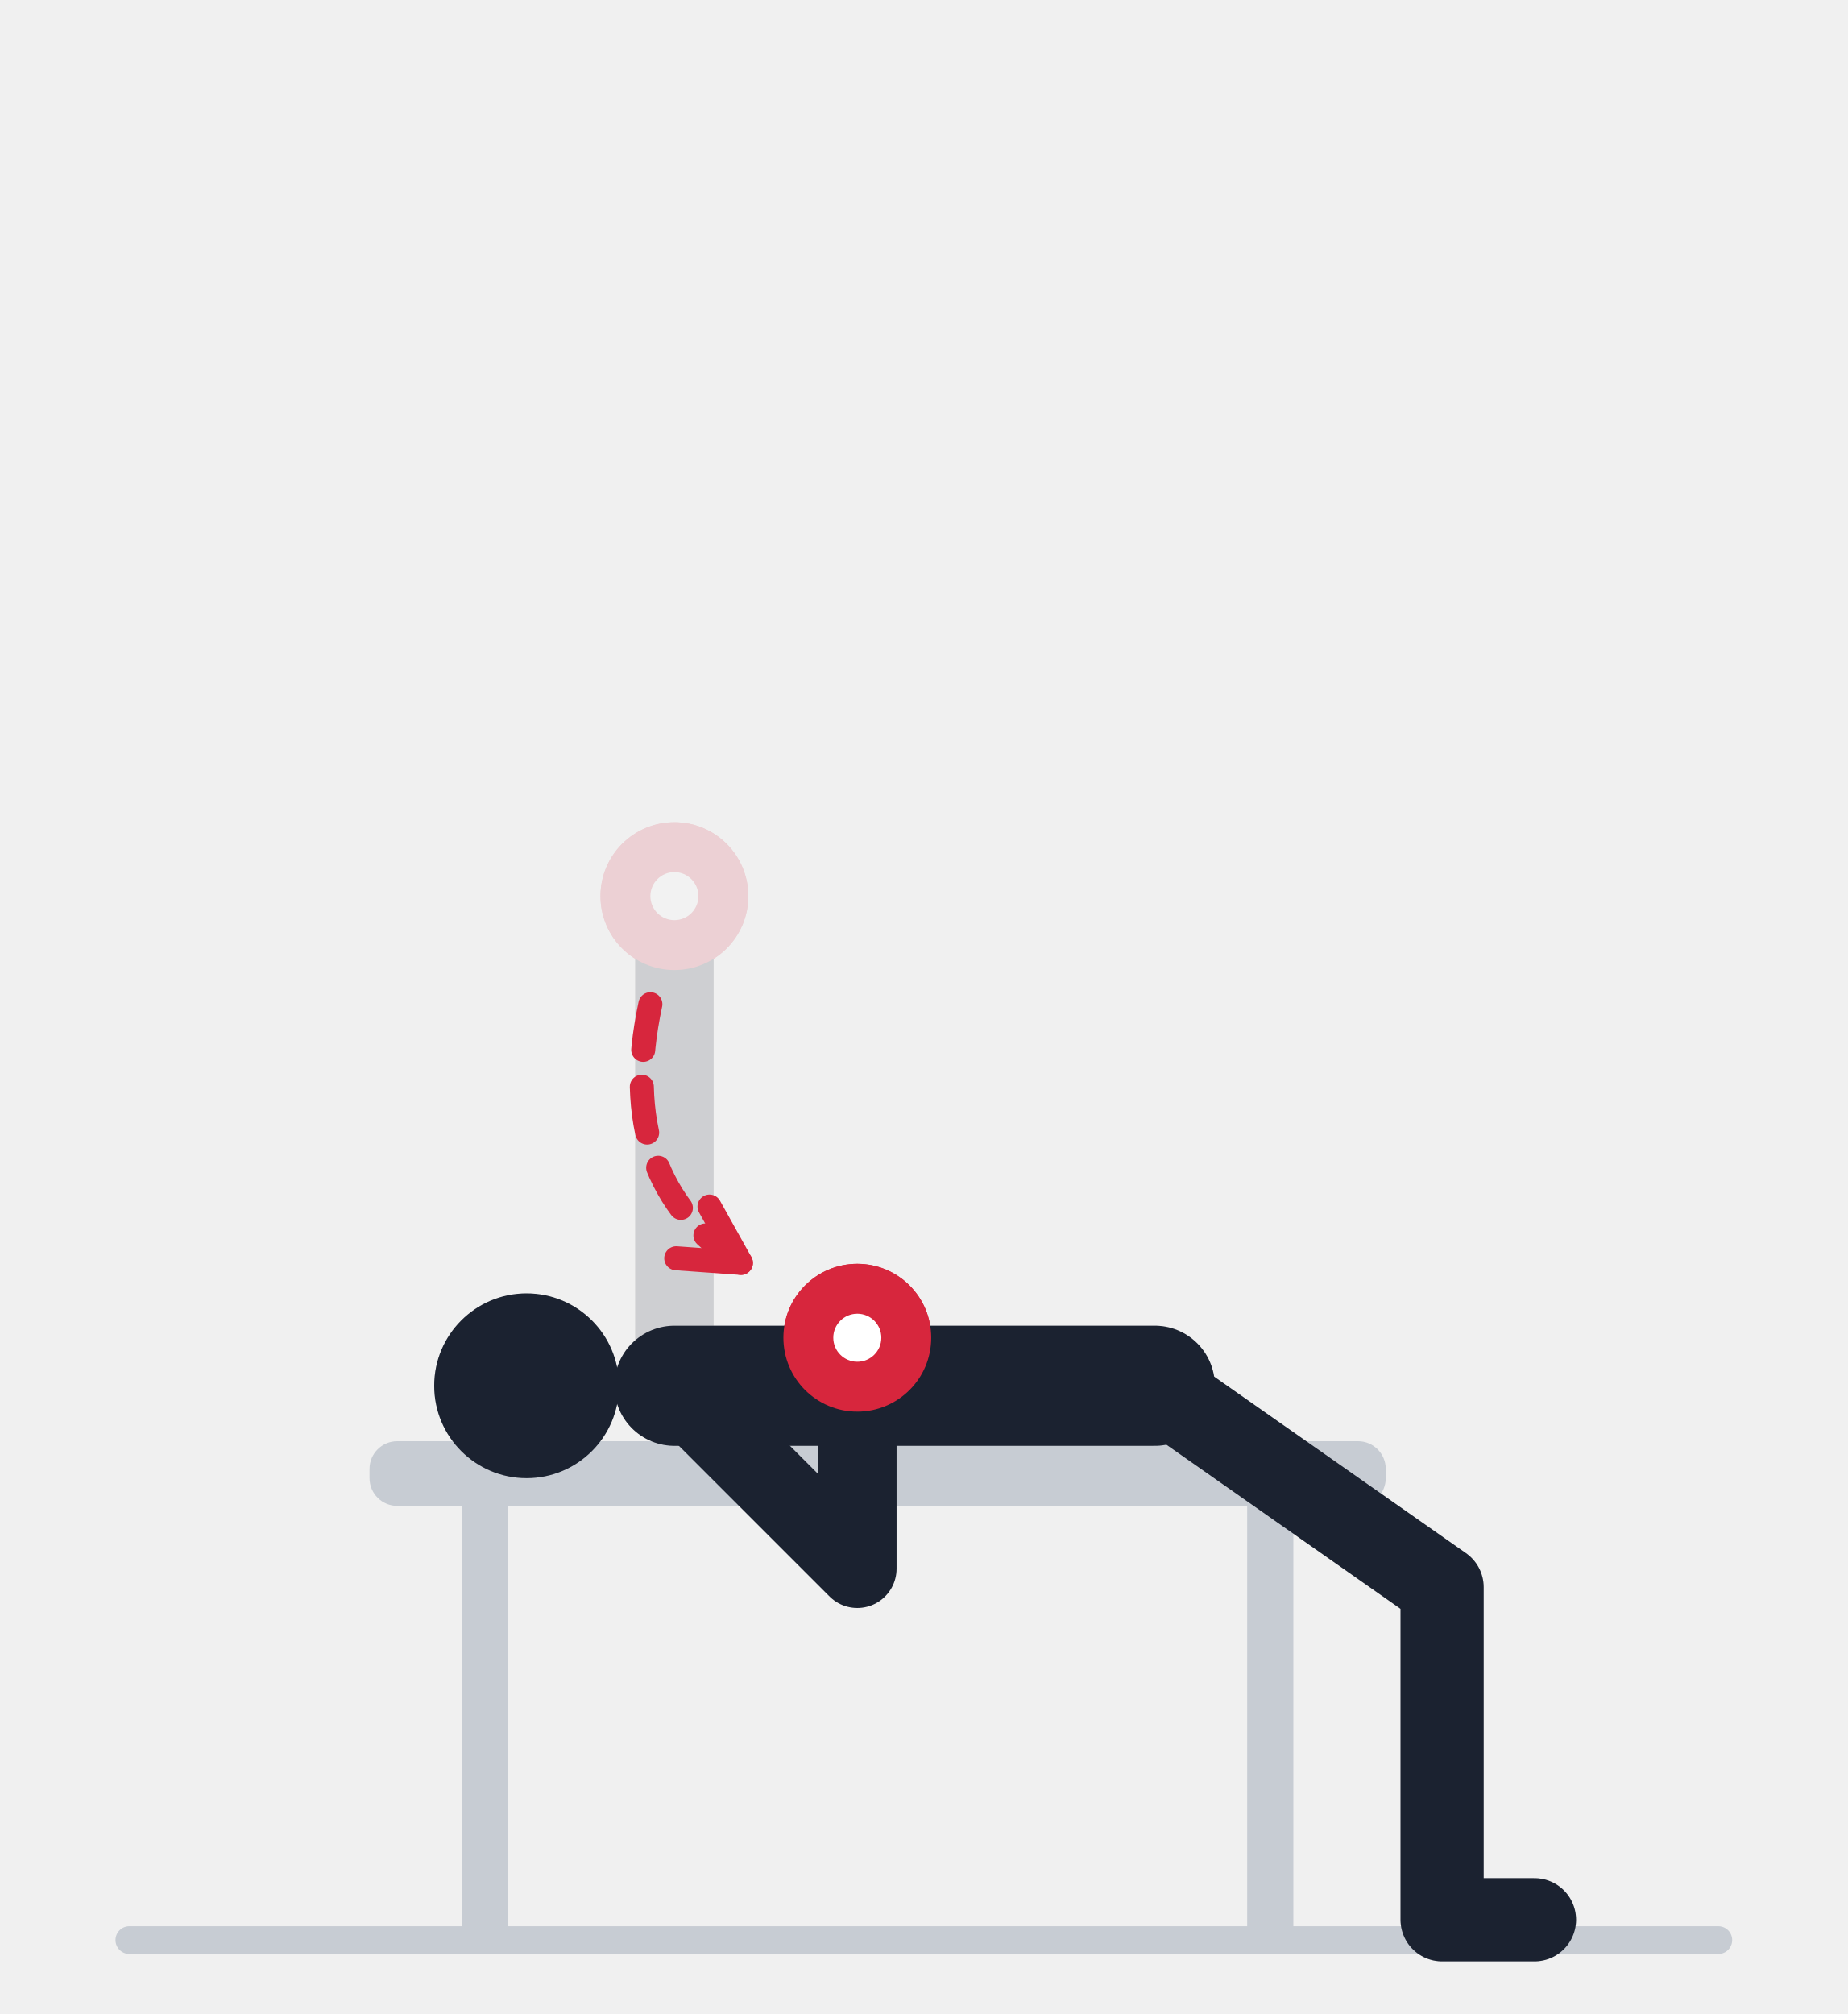
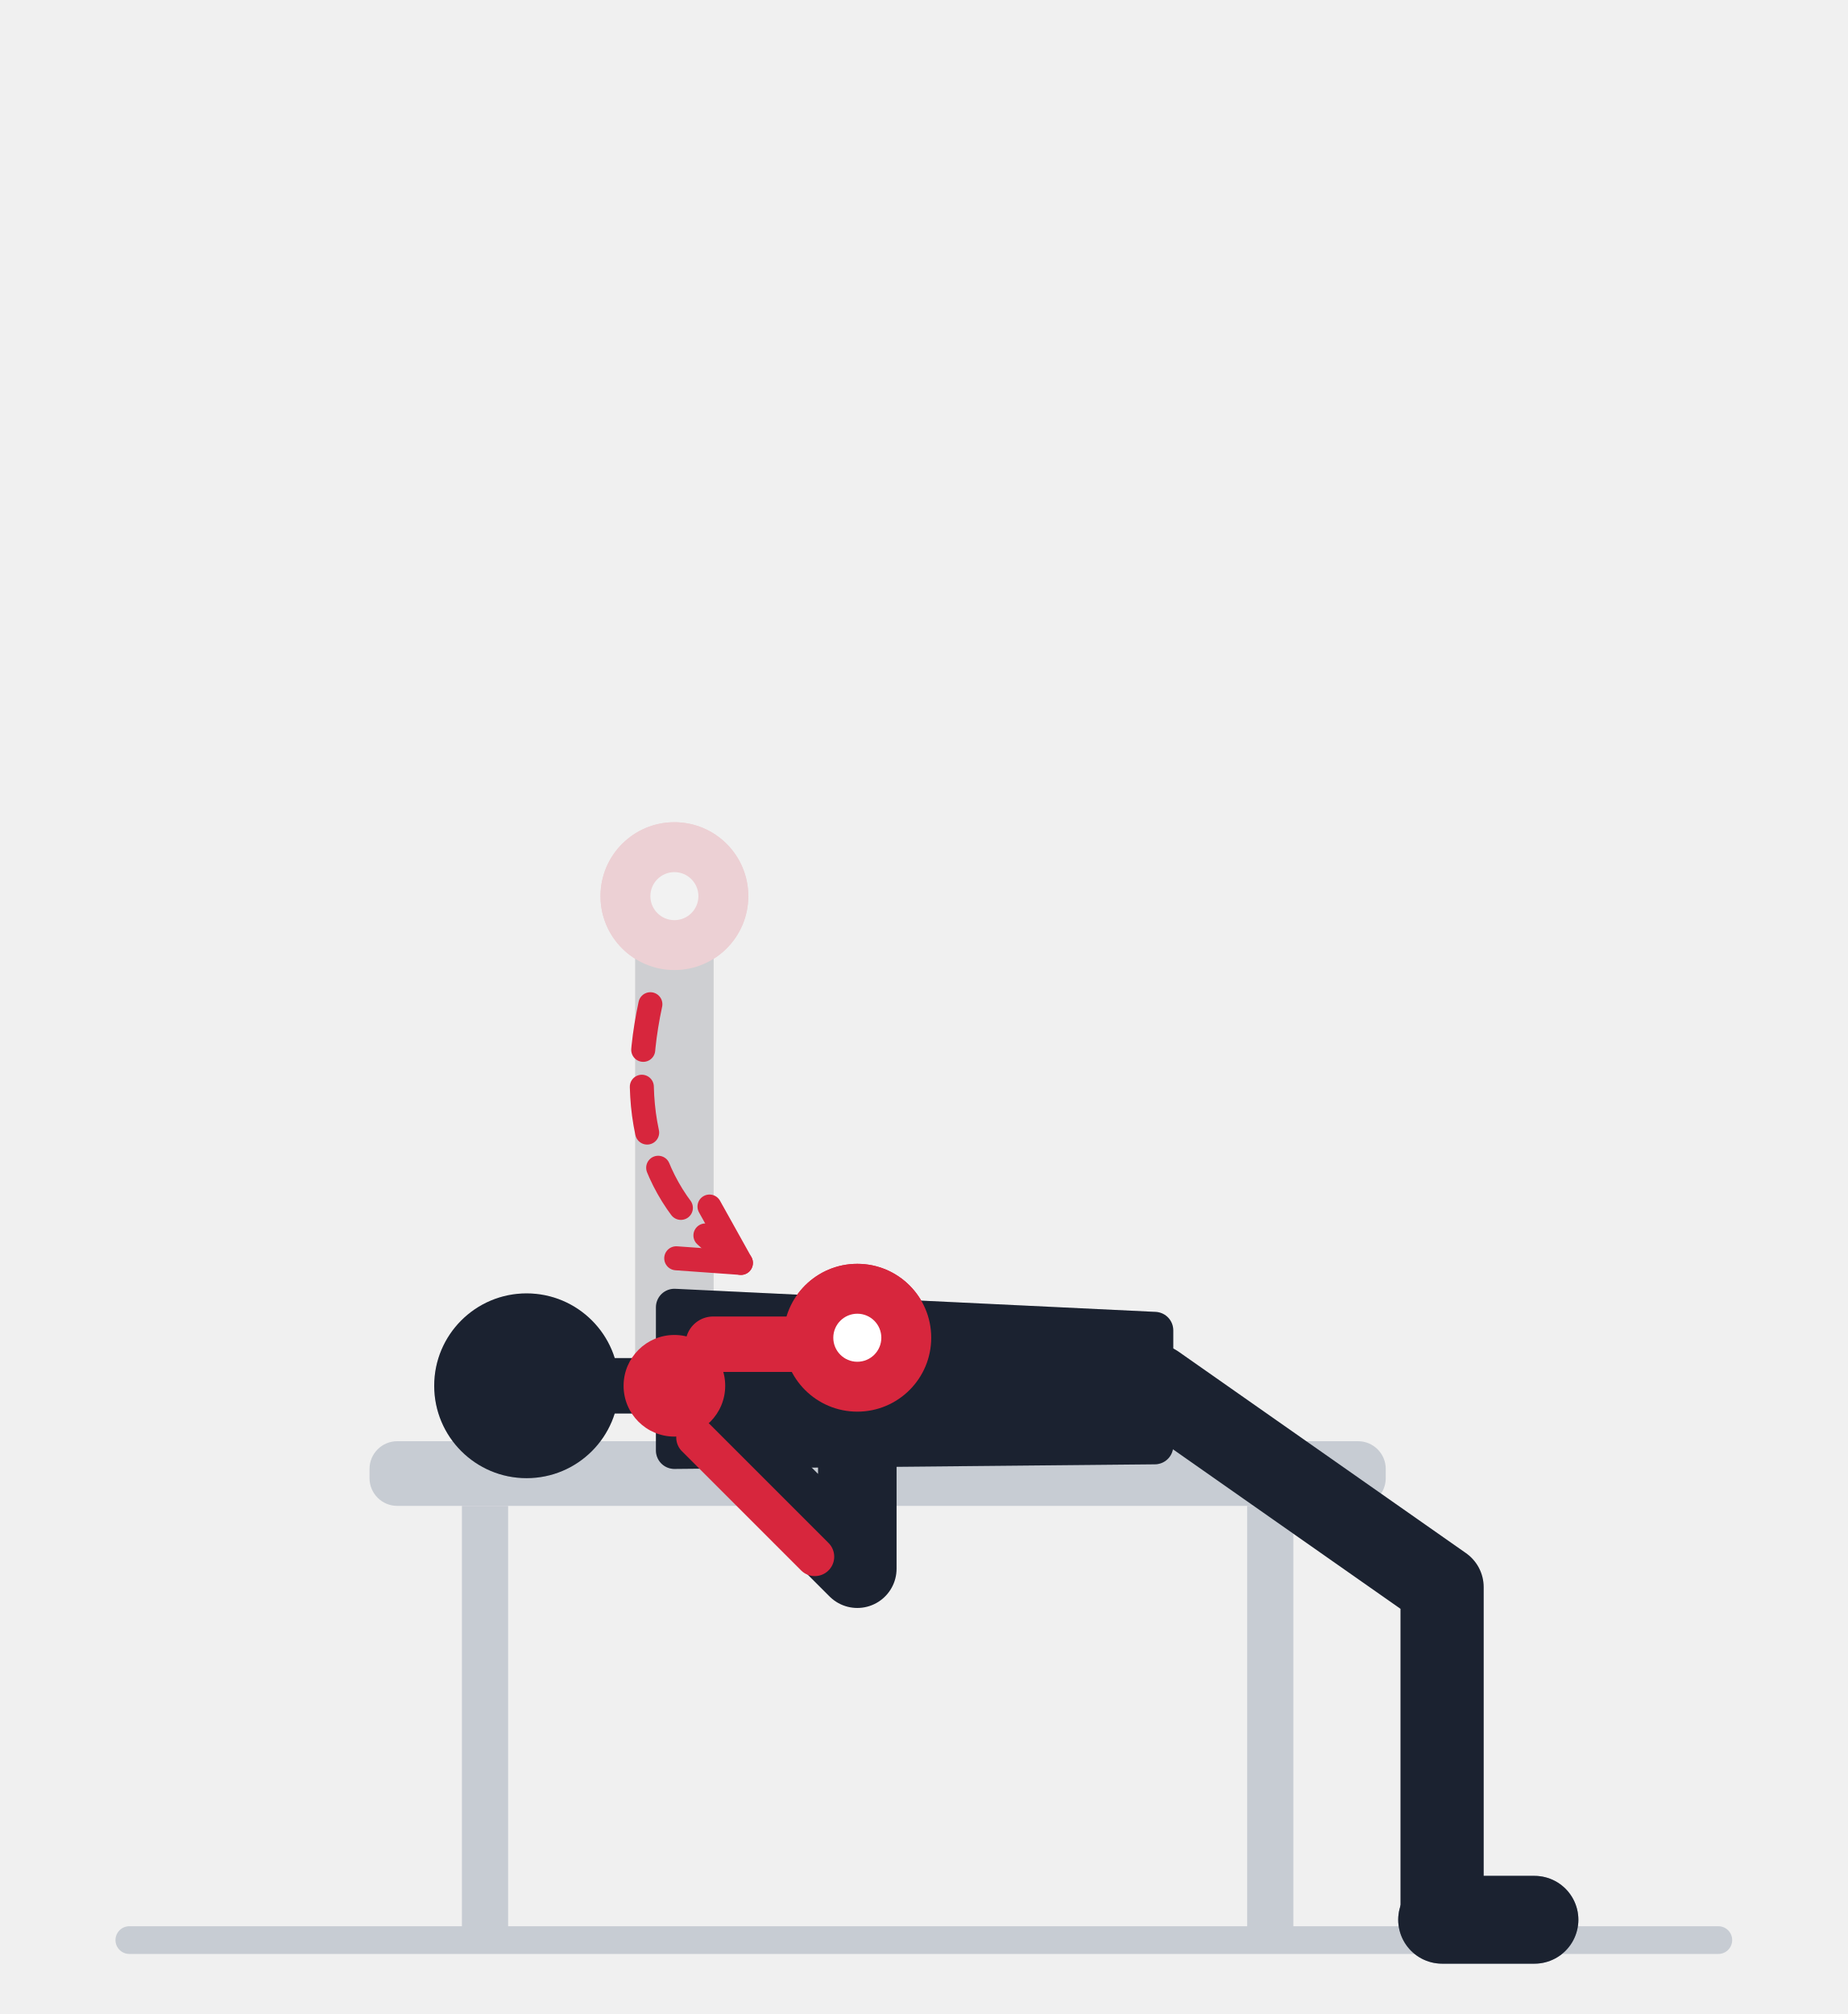
<svg xmlns="http://www.w3.org/2000/svg" viewBox="0 -18 200 218" role="img">
  <rect x="40" y="138" width="110" height="7" rx="3" fill="#C7CCD3" />
  <rect x="50" y="145" width="5" height="47" fill="#C7CCD3" />
  <rect x="135" y="145" width="5" height="47" fill="#C7CCD3" />
  <line x1="14" y1="192" x2="186" y2="192" stroke="#C7CCD3" stroke-width="3" stroke-linecap="round" />
  <g opacity=".16">
-     <polyline points="125.0,132.0 156.1,153.8 156.1,189.8 166.1,189.8" fill="none" stroke="#9AA2AF" stroke-width="8" stroke-linecap="round" stroke-linejoin="round" />
+     <polyline points="125.0,132.0 156.1,153.8 156.1,189.8" fill="none" stroke="#9AA2AF" stroke-width="8" stroke-linecap="round" stroke-linejoin="round" />
+     <line x1="156.1" y1="189.8" x2="166.1" y2="189.8" stroke="#9AA2AF" stroke-width="9.5" stroke-linecap="round" />
    <polyline points="73.0,132.0 73.0,104.0 73.0,79.0" fill="none" stroke="#9AA2AF" stroke-width="7.5" stroke-linecap="round" stroke-linejoin="round" />
+     <circle cx="73.0" cy="79.0" r="4.6" fill="#9AA2AF" />
    <circle cx="73.0" cy="79.0" r="8" fill="#D7263D" />
    <circle cx="73.0" cy="79.0" r="2.6" fill="#fff" />
-     <line x1="125.0" y1="132.0" x2="73.0" y2="132.0" stroke="#1B2230" stroke-width="13" stroke-linecap="round" />
+     <polygon points="125.0,126.0 73.0,123.5 73.0,139.0 125.0,138.5" fill="#1B2230" stroke="#1B2230" stroke-width="4" stroke-linejoin="round" />
+     <line x1="73.0" y1="132.0" x2="64.2" y2="132.0" stroke="#1B2230" stroke-width="6" stroke-linecap="round" />
    <circle cx="57.0" cy="132.0" r="10" fill="#1B2230" />
-     <polyline points="125.0,132.0 156.1,153.8 156.1,189.8 166.1,189.8" fill="none" stroke="#1B2230" stroke-width="9" stroke-linecap="round" stroke-linejoin="round" />
+     <polyline points="125.0,132.0 156.1,153.8 156.1,189.8" fill="none" stroke="#1B2230" stroke-width="9" stroke-linecap="round" stroke-linejoin="round" />
+     <line x1="156.1" y1="189.8" x2="166.1" y2="189.8" stroke="#1B2230" stroke-width="9.5" stroke-linecap="round" />
    <polyline points="73.0,132.0 73.0,104.0 73.0,79.0" fill="none" stroke="#1B2230" stroke-width="8.5" stroke-linecap="round" stroke-linejoin="round" />
+     <circle cx="73.0" cy="79.0" r="4.6" fill="#1B2230" />
    <circle cx="73.0" cy="79.0" r="8" fill="#D7263D" />
    <circle cx="73.0" cy="79.0" r="2.6" fill="#fff" />
  </g>
-   <polyline points="125.0,132.0 156.1,153.8 156.1,189.8 166.1,189.8" fill="none" stroke="#9AA2AF" stroke-width="8" stroke-linecap="round" stroke-linejoin="round" />
+   <polyline points="125.0,132.0 156.1,153.8 156.1,189.8" fill="none" stroke="#9AA2AF" stroke-width="8" stroke-linecap="round" stroke-linejoin="round" />
+   <line x1="156.1" y1="189.8" x2="166.1" y2="189.8" stroke="#9AA2AF" stroke-width="9.5" stroke-linecap="round" />
  <polyline points="73.0,132.0 92.8,151.8 92.8,126.8" fill="none" stroke="#9AA2AF" stroke-width="7.5" stroke-linecap="round" stroke-linejoin="round" />
+   <circle cx="92.8" cy="126.8" r="4.6" fill="#9AA2AF" />
  <circle cx="92.8" cy="126.8" r="8" fill="#D7263D" />
  <circle cx="92.8" cy="126.8" r="2.6" fill="#fff" />
-   <line x1="125.0" y1="132.0" x2="73.0" y2="132.0" stroke="#1B2230" stroke-width="13" stroke-linecap="round" />
+   <polygon points="125.0,126.0 73.0,123.5 73.0,139.0 125.0,138.5" fill="#1B2230" stroke="#1B2230" stroke-width="4" stroke-linejoin="round" />
+   <line x1="73.0" y1="132.0" x2="64.2" y2="132.0" stroke="#1B2230" stroke-width="6" stroke-linecap="round" />
  <circle cx="57.0" cy="132.0" r="10" fill="#1B2230" />
-   <polyline points="125.0,132.0 156.1,153.8 156.1,189.8 166.1,189.8" fill="none" stroke="#1B2230" stroke-width="9" stroke-linecap="round" stroke-linejoin="round" />
+   <line x1="93.8" y1="127.5" x2="77.2" y2="127.5" stroke="#D7263D" stroke-width="6" stroke-linecap="round" />
+   <polyline points="125.0,132.0 156.1,153.8 156.1,189.8" fill="none" stroke="#1B2230" stroke-width="9" stroke-linecap="round" stroke-linejoin="round" />
+   <line x1="156.1" y1="189.8" x2="166.1" y2="189.8" stroke="#1B2230" stroke-width="9.5" stroke-linecap="round" />
  <polyline points="73.0,132.0 92.8,151.8 92.8,126.8" fill="none" stroke="#1B2230" stroke-width="8.5" stroke-linecap="round" stroke-linejoin="round" />
+   <circle cx="92.8" cy="126.8" r="4.6" fill="#1B2230" />
+   <circle cx="73.0" cy="132.0" r="5.5" fill="#D7263D" />
+   <line x1="75.3" y1="137.6" x2="88.2" y2="150.5" stroke="#D7263D" stroke-width="4.2" stroke-linecap="round" />
  <circle cx="92.8" cy="126.8" r="8" fill="#D7263D" />
  <circle cx="92.8" cy="126.8" r="2.6" fill="#fff" />
  <path d="M70.4,90.7 Q66.3,109.8 80.2,118.7" fill="none" stroke="#D7263D" stroke-width="2.6" stroke-dasharray="5 4" stroke-linecap="round" />
  <path d="M73.2,118.2 L80.2,118.7 L76.8,112.6" fill="none" stroke="#D7263D" stroke-width="2.6" stroke-linecap="round" stroke-linejoin="round" />
</svg>
